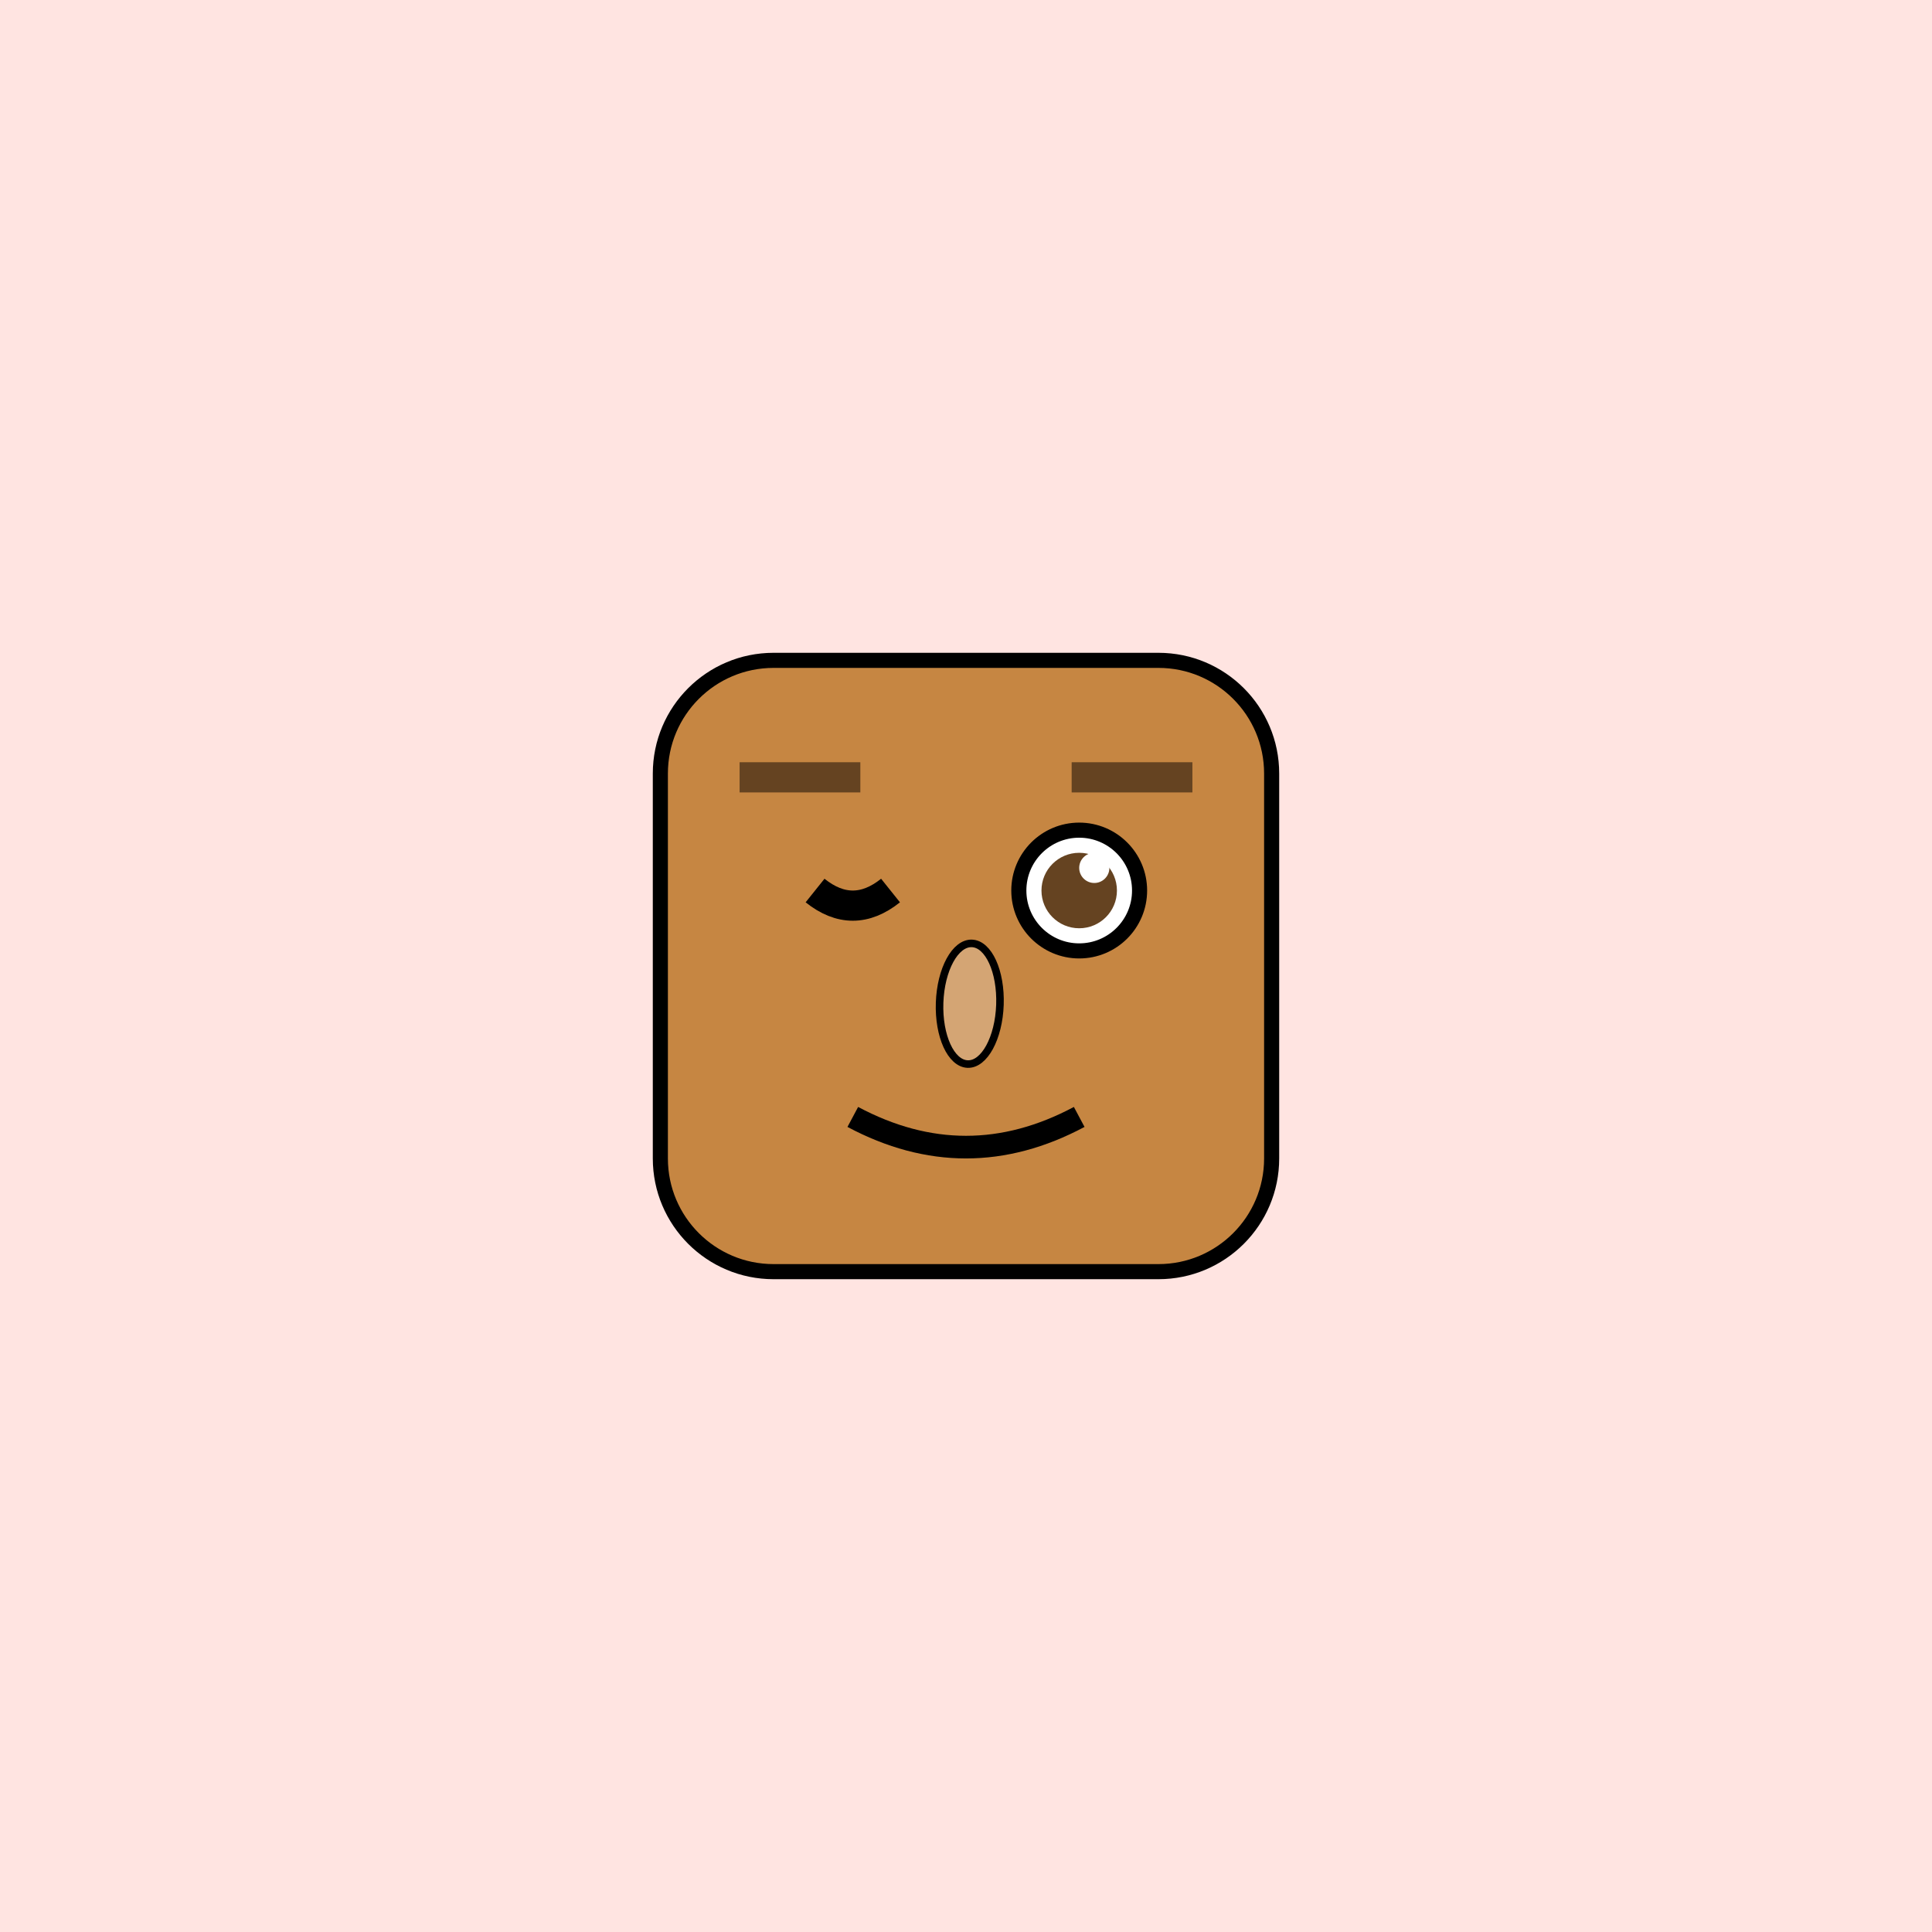
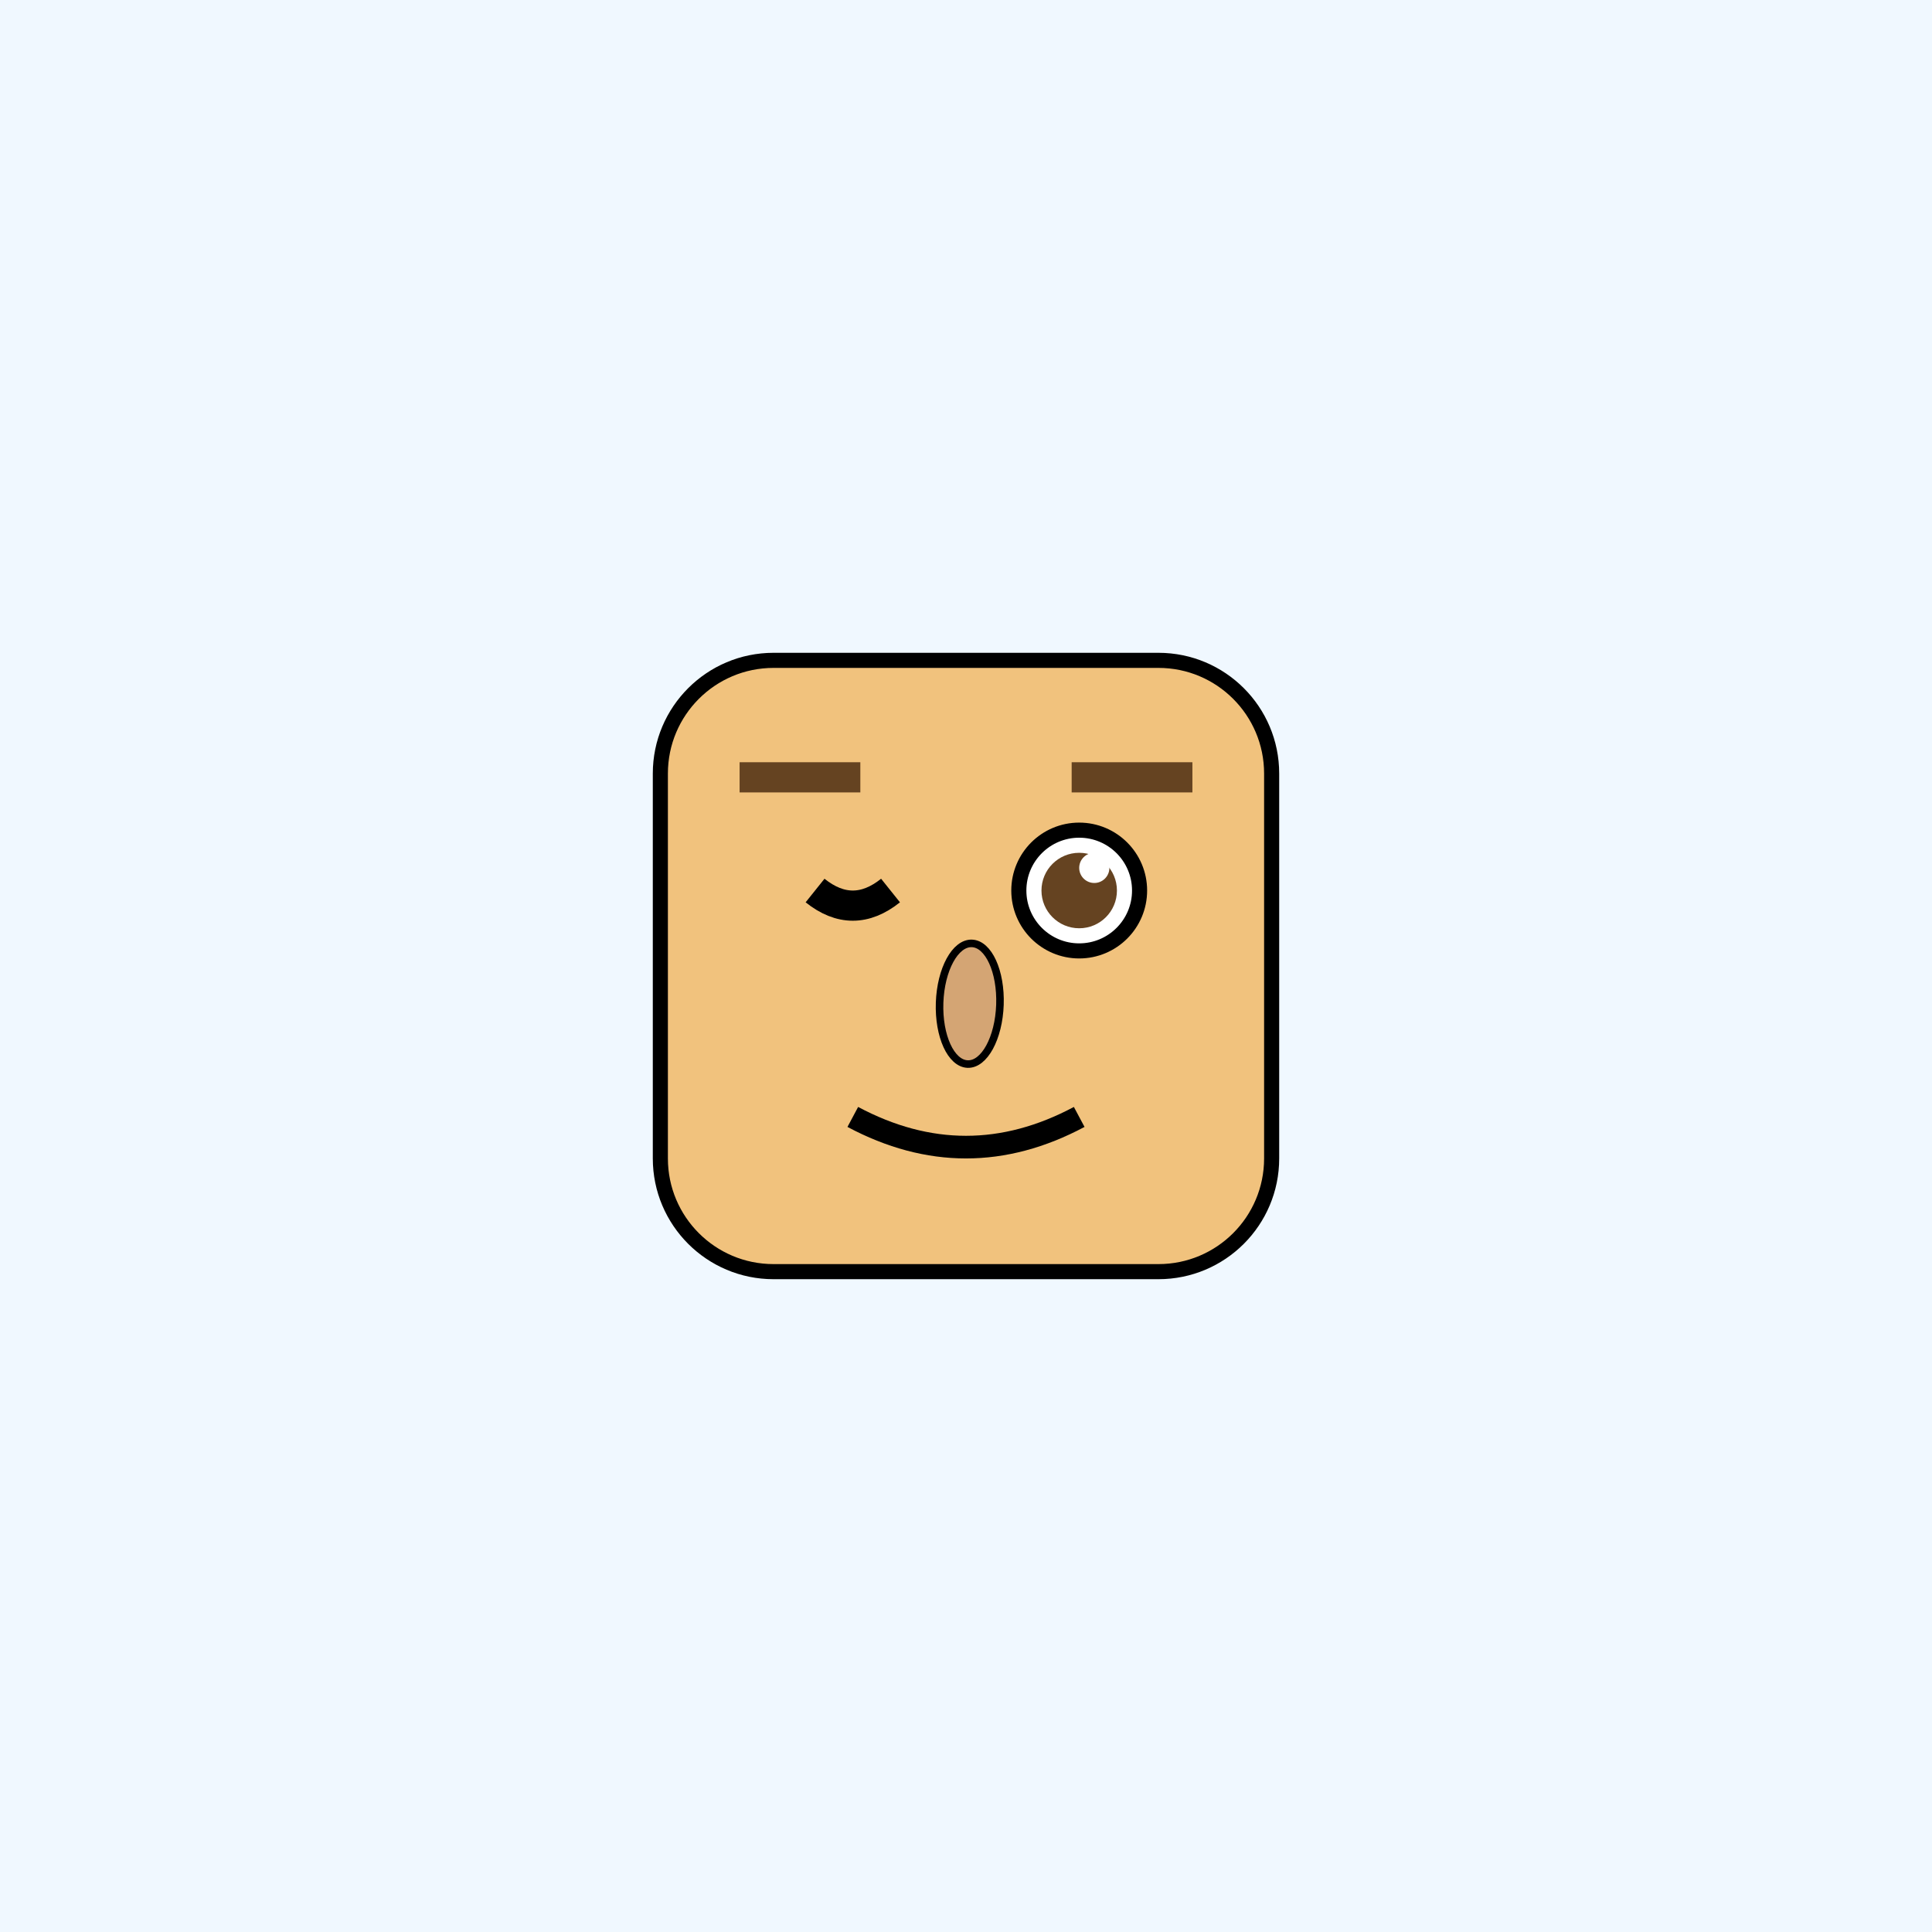
<svg xmlns="http://www.w3.org/2000/svg" width="256" height="256">
-   <rect width="100%" height="100%" fill="#FFE4E1" />
-   <rect x="87.5" y="87.5" width="81" height="81" rx="15" ry="15" fill="#C68642" stroke="#000" stroke-width="2" />
+   <rect width="100%" height="100%" fill="#F0F8FF" />
+   <rect x="87.5" y="87.5" width="81" height="81" rx="15" ry="15" fill="#F1C27D" stroke="#000" stroke-width="2" />
  <path d="M 108 118 Q 113 122 118 118" stroke="#000" stroke-width="4" fill="none" />
  <circle cx="143" cy="118" r="8" fill="white" stroke="#000" stroke-width="2" />
  <circle cx="143" cy="118" r="5" fill="#654321" />
  <circle cx="145" cy="115" r="2" fill="white" />
  <line x1="98" y1="103" x2="114" y2="103" stroke="#654321" stroke-width="4" />
  <line x1="142" y1="103" x2="158" y2="103" stroke="#654321" stroke-width="4" />
  <ellipse cx="128.5" cy="133" rx="4" ry="8" fill="#D4A574" stroke="#000" stroke-width="1" transform="rotate(2 128.5 133)" />
  <path d="M 113 148 Q 128 156 143 148" stroke="#000" stroke-width="3" fill="none" />
</svg>
